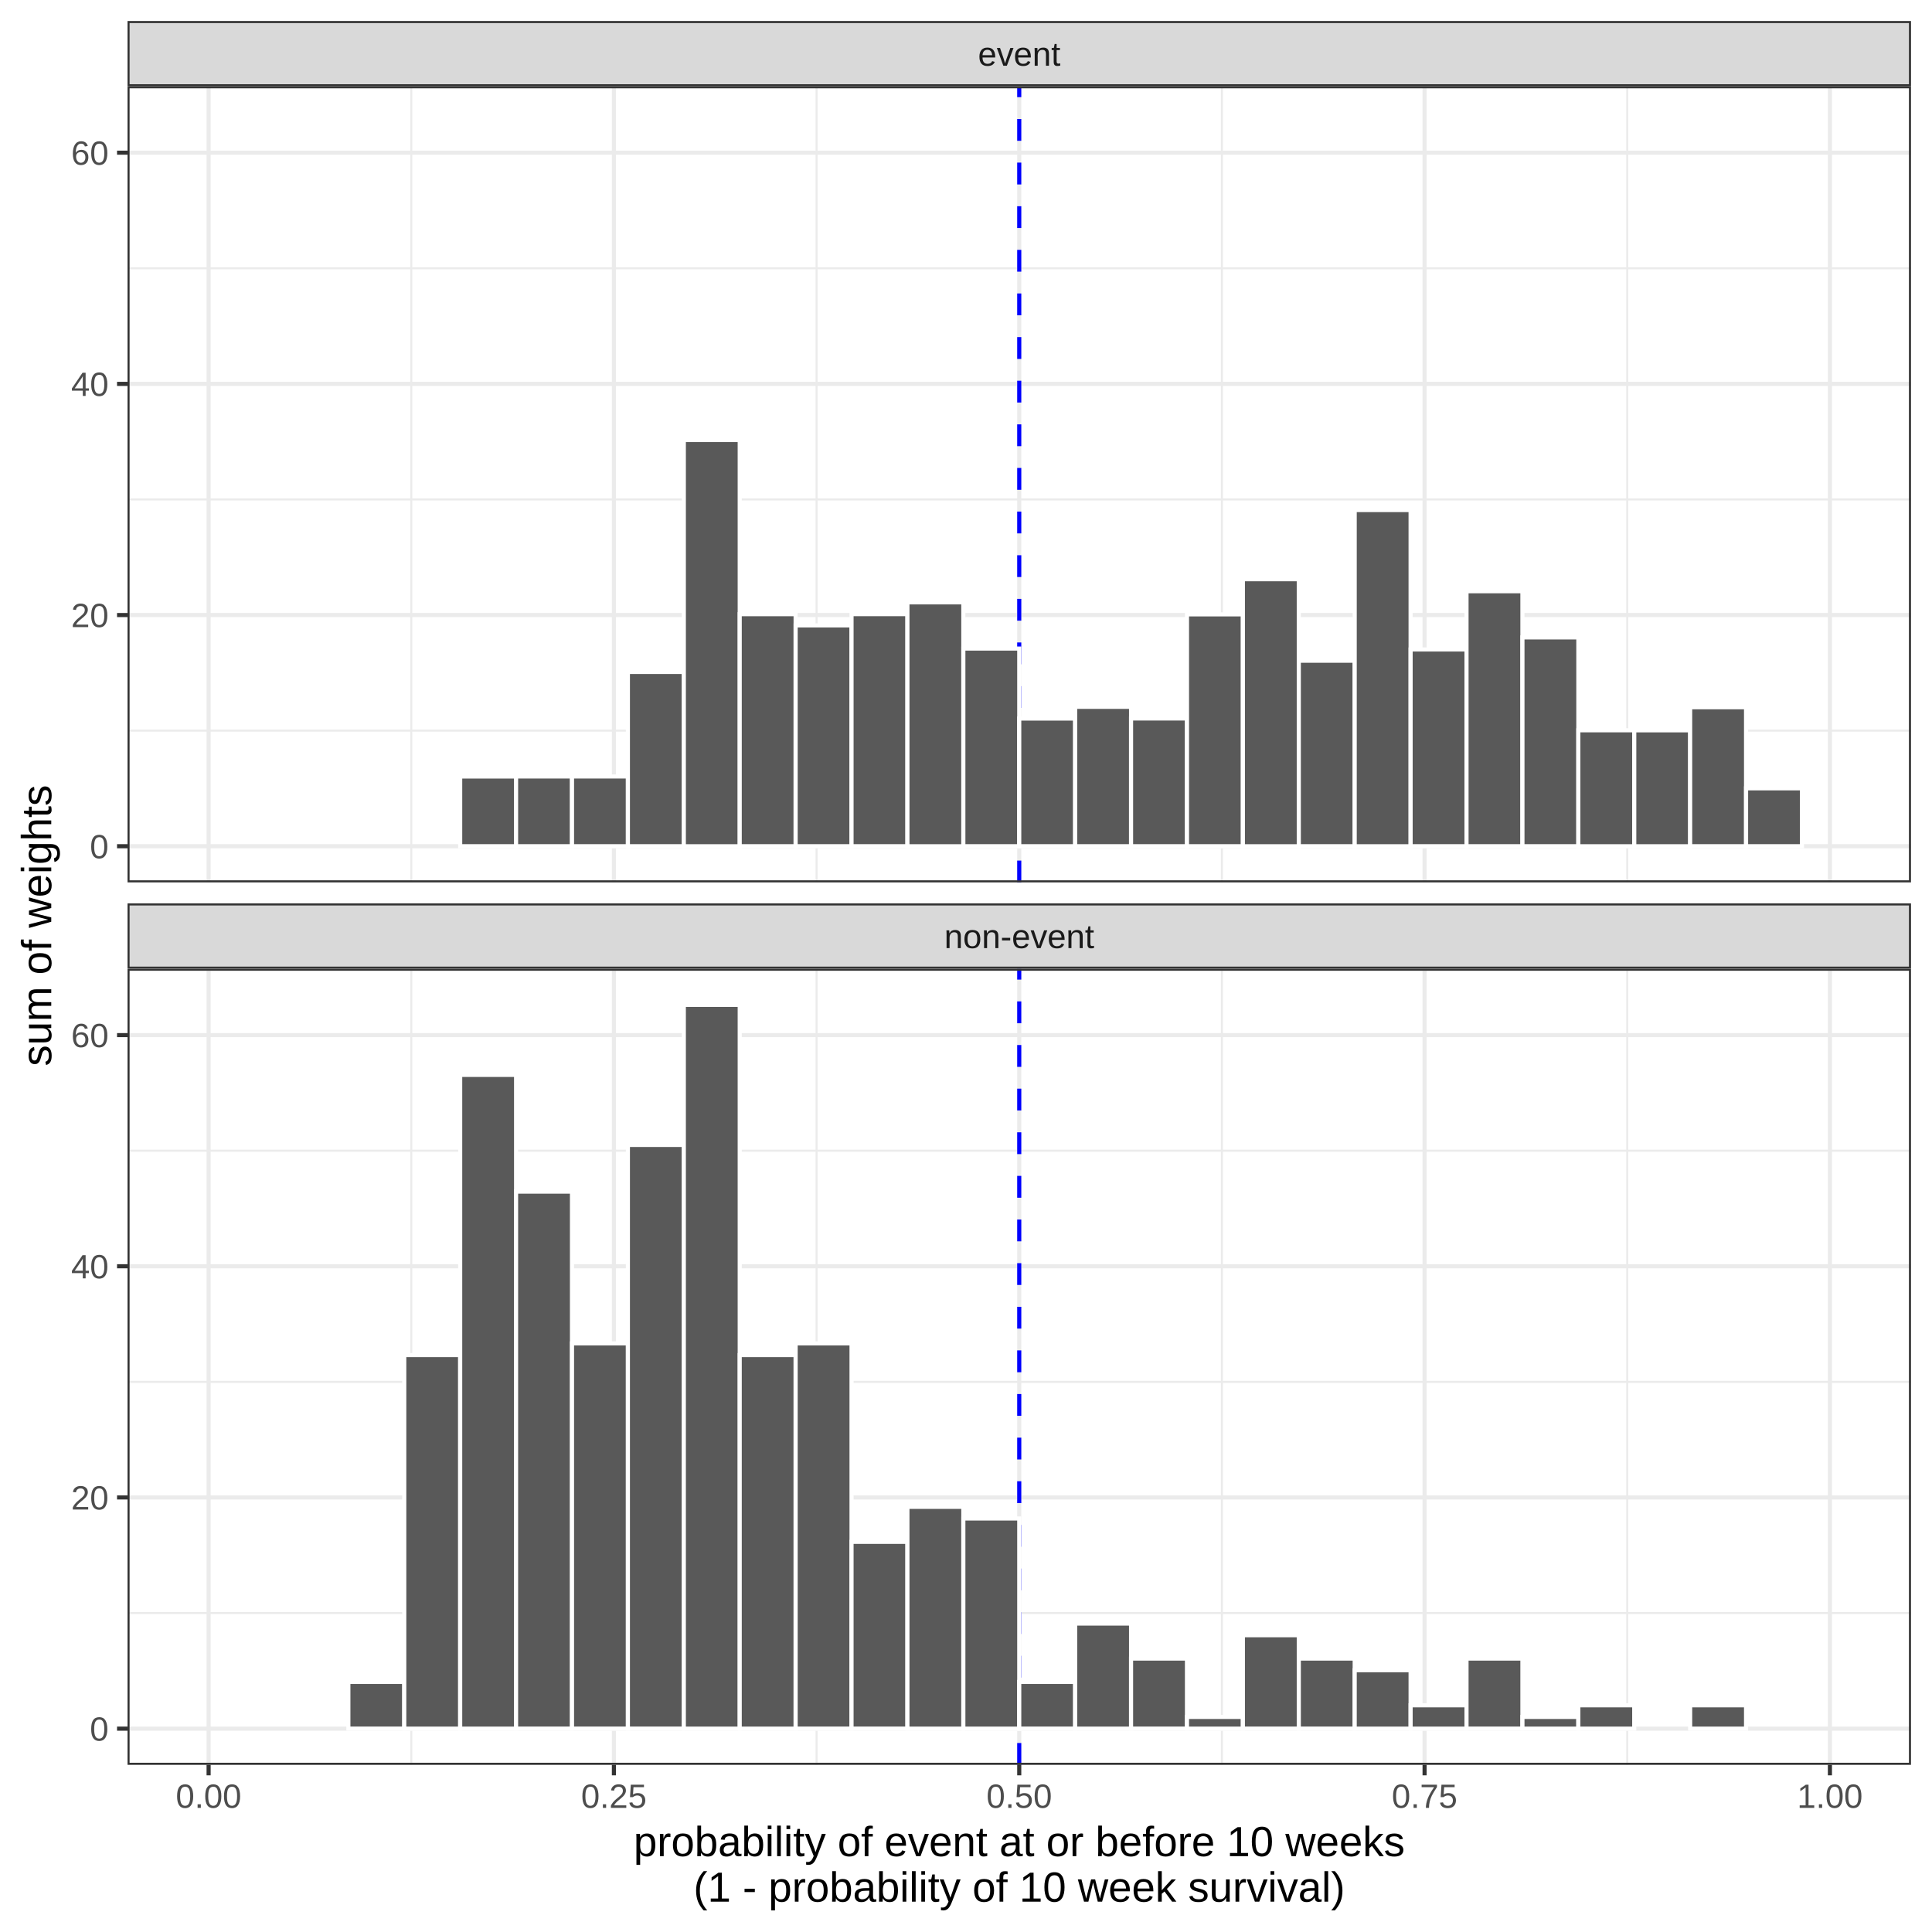
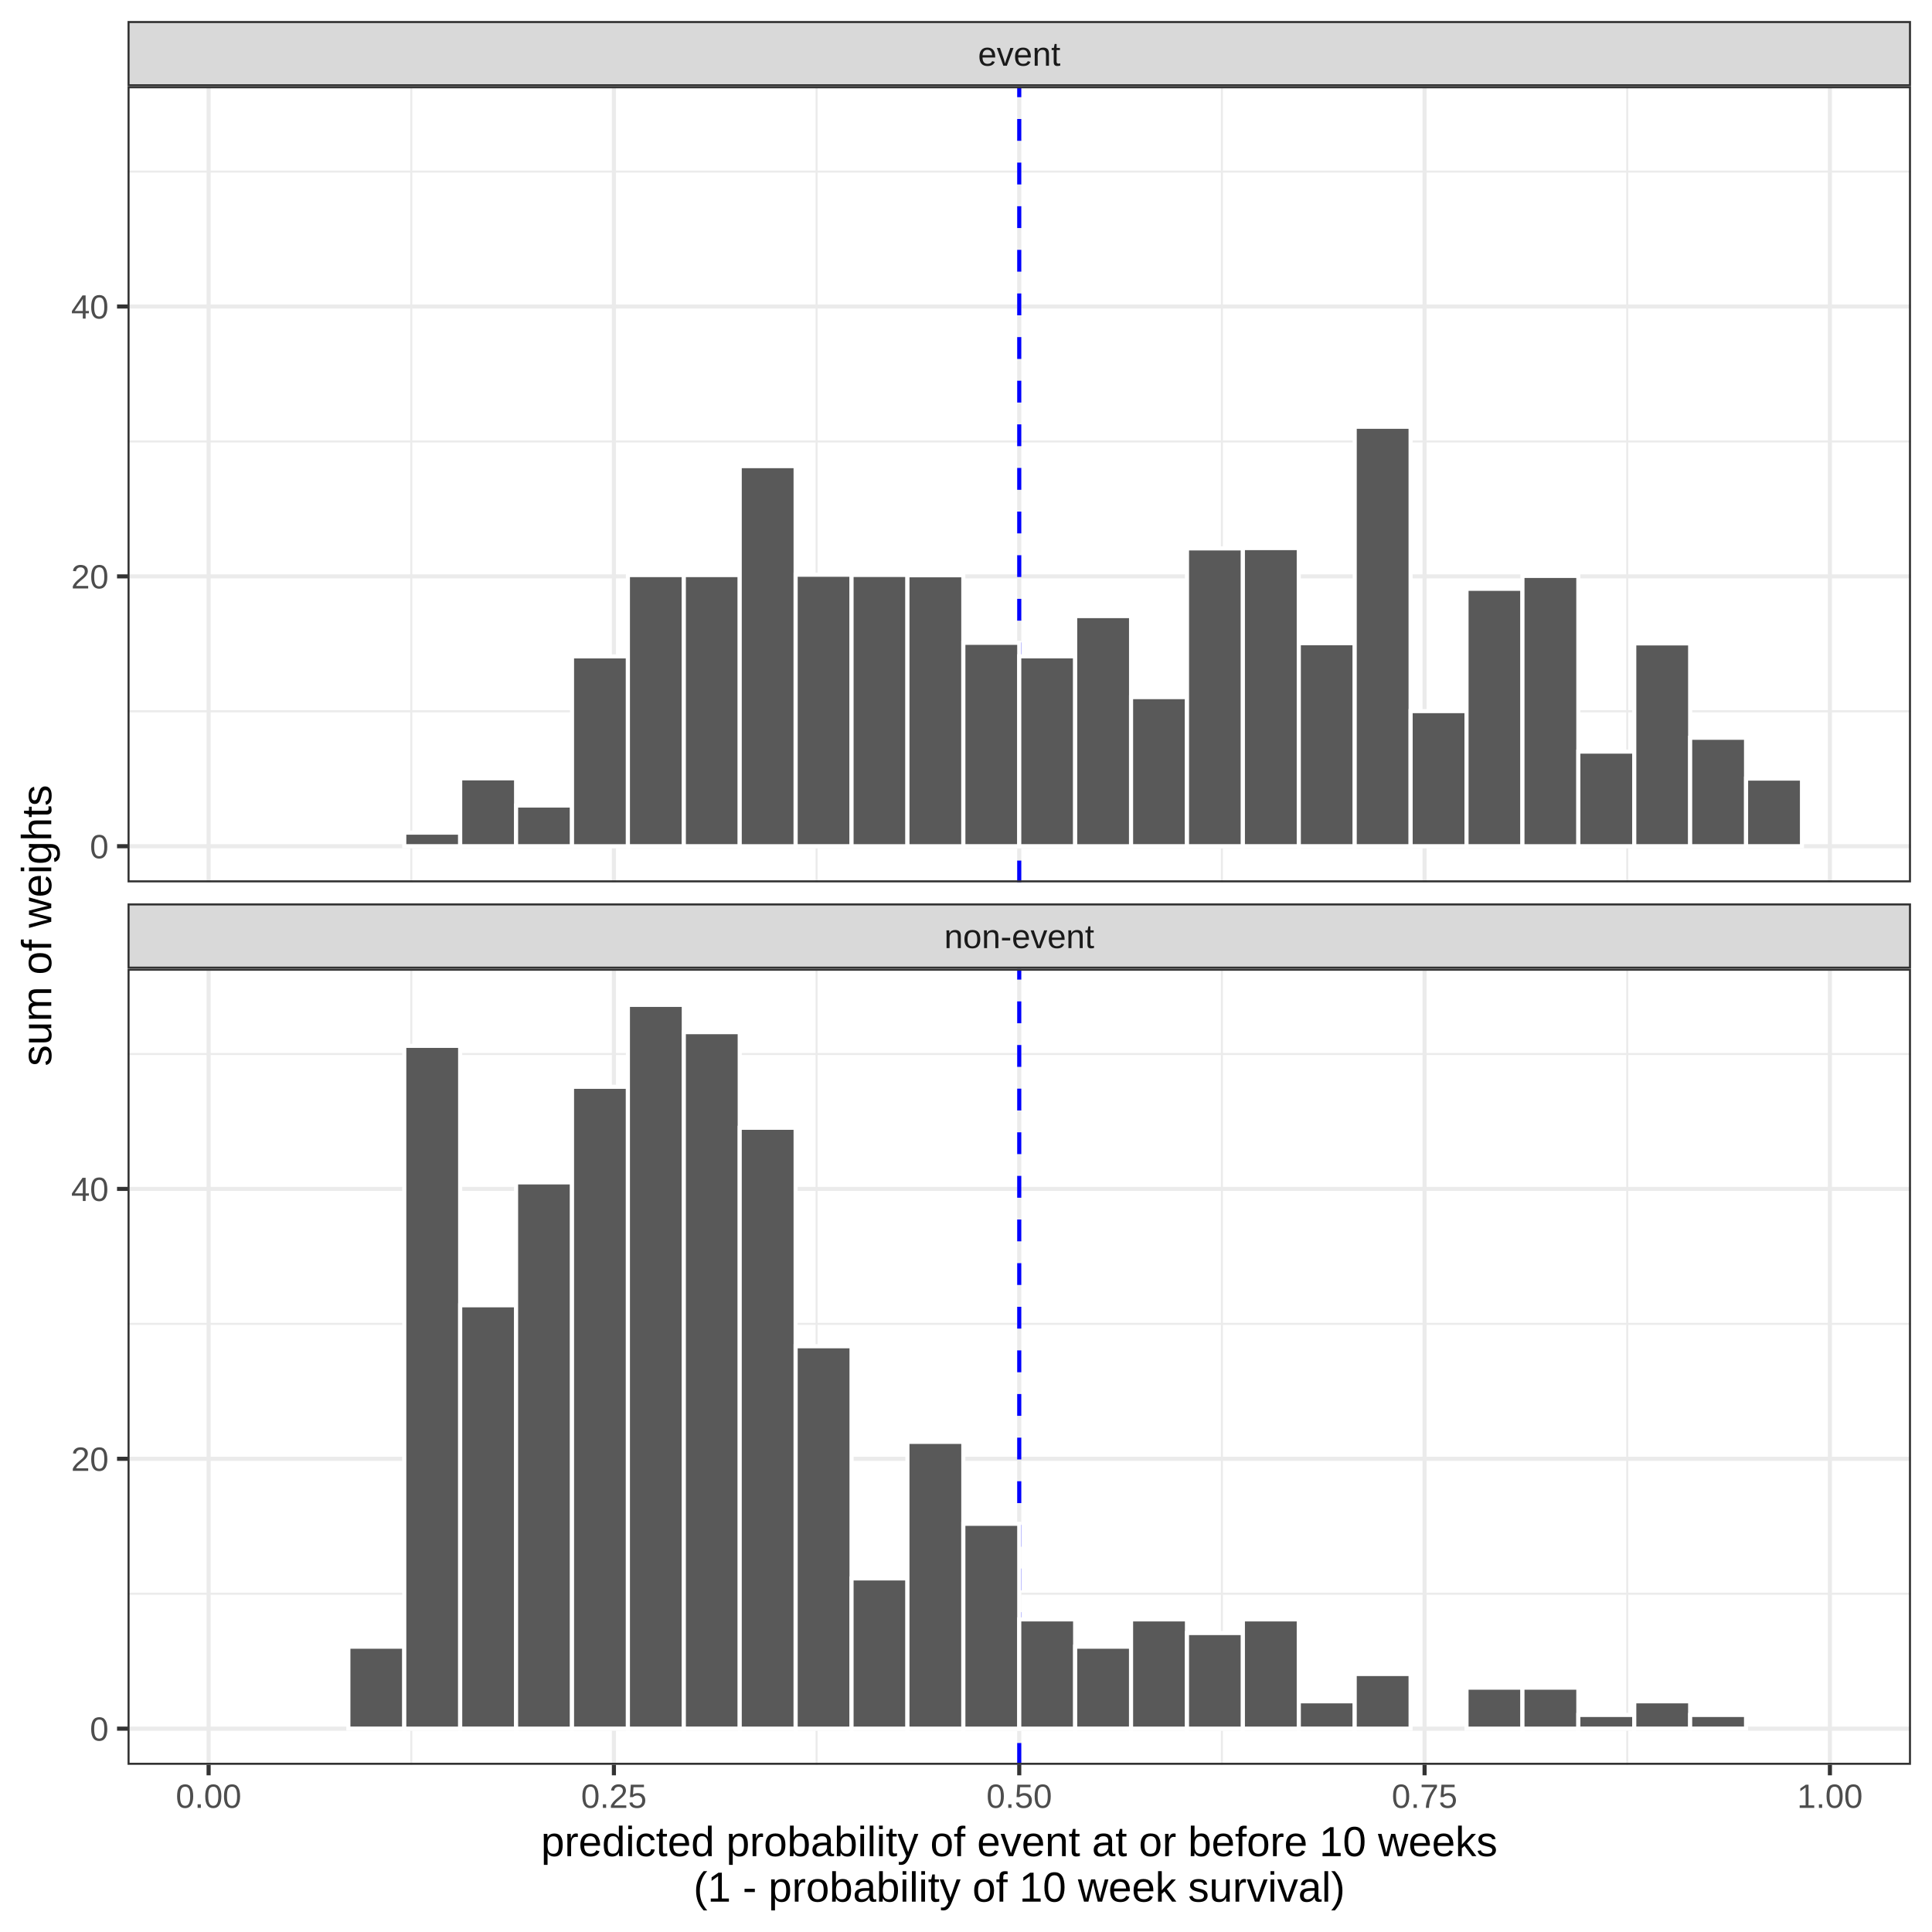
<svg xmlns="http://www.w3.org/2000/svg" class="svglite" width="504.00pt" height="504.00pt" viewBox="0 0 504.00 504.00">
  <defs>
    <style type="text/css">
    .svglite line, .svglite polyline, .svglite polygon, .svglite path, .svglite rect, .svglite circle {
      fill: none;
      stroke: #000000;
      stroke-linecap: round;
      stroke-linejoin: round;
      stroke-miterlimit: 10.00;
    }
    .svglite text {
      white-space: pre;
    }
  </style>
  </defs>
  <rect width="100%" height="100%" style="stroke: none; fill: none;" />
  <defs>
    <clipPath id="cpMC4wMHw1MDQuMDB8MC4wMHw1MDQuMDA=">
      <rect x="0.00" y="0.00" width="504.00" height="504.00" />
    </clipPath>
  </defs>
  <g clip-path="url(#cpMC4wMHw1MDQuMDB8MC4wMHw1MDQuMDA=)">
    <rect x="0.00" y="0.00" width="504.00" height="504.00" style="stroke-width: 1.07; stroke: #FFFFFF; fill: #FFFFFF;" />
  </g>
  <defs>
    <clipPath id="cpMzMuMjd8NDk4LjUyfDIyLjUwfDIzMC4xOQ==">
      <rect x="33.27" y="22.50" width="465.25" height="207.69" />
    </clipPath>
  </defs>
  <g clip-path="url(#cpMzMuMjd8NDk4LjUyfDIyLjUwfDIzMC4xOQ==)">
    <rect x="33.27" y="22.50" width="465.25" height="207.69" style="stroke-width: 1.07; stroke: none; fill: #FFFFFF;" />
-     <polyline points="33.27,190.60 498.52,190.60 " style="stroke-width: 0.53; stroke: #EBEBEB; stroke-linecap: butt;" />
-     <polyline points="33.27,130.29 498.52,130.29 " style="stroke-width: 0.53; stroke: #EBEBEB; stroke-linecap: butt;" />
-     <polyline points="33.27,69.99 498.52,69.99 " style="stroke-width: 0.53; stroke: #EBEBEB; stroke-linecap: butt;" />
+     <polyline points="33.27,185.55 498.52,185.55 " style="stroke-width: 0.53; stroke: #EBEBEB; stroke-linecap: butt;" />
+     <polyline points="33.27,115.16 498.52,115.16 " style="stroke-width: 0.53; stroke: #EBEBEB; stroke-linecap: butt;" />
+     <polyline points="33.27,44.76 498.52,44.76 " style="stroke-width: 0.53; stroke: #EBEBEB; stroke-linecap: butt;" />
    <polyline points="107.29,230.19 107.29,22.50 " style="stroke-width: 0.53; stroke: #EBEBEB; stroke-linecap: butt;" />
    <polyline points="213.02,230.19 213.02,22.50 " style="stroke-width: 0.53; stroke: #EBEBEB; stroke-linecap: butt;" />
    <polyline points="318.76,230.19 318.76,22.50 " style="stroke-width: 0.53; stroke: #EBEBEB; stroke-linecap: butt;" />
    <polyline points="424.50,230.19 424.50,22.50 " style="stroke-width: 0.53; stroke: #EBEBEB; stroke-linecap: butt;" />
    <polyline points="33.27,220.75 498.52,220.75 " style="stroke-width: 1.07; stroke: #EBEBEB; stroke-linecap: butt;" />
-     <polyline points="33.27,160.45 498.52,160.45 " style="stroke-width: 1.07; stroke: #EBEBEB; stroke-linecap: butt;" />
-     <polyline points="33.27,100.14 498.52,100.14 " style="stroke-width: 1.07; stroke: #EBEBEB; stroke-linecap: butt;" />
-     <polyline points="33.27,39.83 498.52,39.83 " style="stroke-width: 1.07; stroke: #EBEBEB; stroke-linecap: butt;" />
+     <polyline points="33.27,150.36 498.52,150.36 " style="stroke-width: 1.07; stroke: #EBEBEB; stroke-linecap: butt;" />
+     <polyline points="33.27,79.96 498.52,79.96 " style="stroke-width: 1.07; stroke: #EBEBEB; stroke-linecap: butt;" />
    <polyline points="54.42,230.19 54.42,22.50 " style="stroke-width: 1.07; stroke: #EBEBEB; stroke-linecap: butt;" />
    <polyline points="160.15,230.19 160.15,22.50 " style="stroke-width: 1.07; stroke: #EBEBEB; stroke-linecap: butt;" />
    <polyline points="265.89,230.19 265.89,22.50 " style="stroke-width: 1.07; stroke: #EBEBEB; stroke-linecap: butt;" />
    <polyline points="371.63,230.19 371.63,22.50 " style="stroke-width: 1.07; stroke: #EBEBEB; stroke-linecap: butt;" />
    <polyline points="477.37,230.19 477.37,22.50 " style="stroke-width: 1.07; stroke: #EBEBEB; stroke-linecap: butt;" />
    <line x1="265.89" y1="230.19" x2="265.89" y2="22.50" style="stroke-width: 1.07; stroke: #0000FF; stroke-dasharray: 5.69,5.69; stroke-linecap: butt;" />
    <rect x="61.71" y="220.75" width="14.58" height="0.00" style="stroke-width: 1.07; stroke: #FFFFFF; stroke-linecap: butt; stroke-linejoin: miter; fill: #595959;" />
    <rect x="76.29" y="220.75" width="14.58" height="0.00" style="stroke-width: 1.07; stroke: #FFFFFF; stroke-linecap: butt; stroke-linejoin: miter; fill: #595959;" />
    <rect x="90.88" y="220.75" width="14.58" height="0.00" style="stroke-width: 1.07; stroke: #FFFFFF; stroke-linecap: butt; stroke-linejoin: miter; fill: #595959;" />
-     <rect x="105.46" y="220.75" width="14.58" height="0.00" style="stroke-width: 1.07; stroke: #FFFFFF; stroke-linecap: butt; stroke-linejoin: miter; fill: #595959;" />
-     <rect x="120.05" y="202.57" width="14.58" height="18.18" style="stroke-width: 1.07; stroke: #FFFFFF; stroke-linecap: butt; stroke-linejoin: miter; fill: #595959;" />
-     <rect x="134.63" y="202.56" width="14.58" height="18.19" style="stroke-width: 1.07; stroke: #FFFFFF; stroke-linecap: butt; stroke-linejoin: miter; fill: #595959;" />
-     <rect x="149.22" y="202.56" width="14.58" height="18.19" style="stroke-width: 1.07; stroke: #FFFFFF; stroke-linecap: butt; stroke-linejoin: miter; fill: #595959;" />
-     <rect x="163.80" y="175.29" width="14.58" height="45.46" style="stroke-width: 1.07; stroke: #FFFFFF; stroke-linecap: butt; stroke-linejoin: miter; fill: #595959;" />
-     <rect x="178.39" y="114.79" width="14.58" height="105.97" style="stroke-width: 1.07; stroke: #FFFFFF; stroke-linecap: butt; stroke-linejoin: miter; fill: #595959;" />
-     <rect x="192.97" y="160.22" width="14.58" height="60.53" style="stroke-width: 1.07; stroke: #FFFFFF; stroke-linecap: butt; stroke-linejoin: miter; fill: #595959;" />
-     <rect x="207.56" y="163.15" width="14.58" height="57.60" style="stroke-width: 1.07; stroke: #FFFFFF; stroke-linecap: butt; stroke-linejoin: miter; fill: #595959;" />
-     <rect x="222.14" y="160.21" width="14.58" height="60.54" style="stroke-width: 1.07; stroke: #FFFFFF; stroke-linecap: butt; stroke-linejoin: miter; fill: #595959;" />
-     <rect x="236.72" y="157.14" width="14.58" height="63.62" style="stroke-width: 1.07; stroke: #FFFFFF; stroke-linecap: butt; stroke-linejoin: miter; fill: #595959;" />
-     <rect x="251.31" y="169.19" width="14.58" height="51.56" style="stroke-width: 1.07; stroke: #FFFFFF; stroke-linecap: butt; stroke-linejoin: miter; fill: #595959;" />
-     <rect x="265.89" y="187.45" width="14.58" height="33.30" style="stroke-width: 1.07; stroke: #FFFFFF; stroke-linecap: butt; stroke-linejoin: miter; fill: #595959;" />
-     <rect x="280.48" y="184.39" width="14.58" height="36.36" style="stroke-width: 1.07; stroke: #FFFFFF; stroke-linecap: butt; stroke-linejoin: miter; fill: #595959;" />
-     <rect x="295.06" y="187.43" width="14.58" height="33.32" style="stroke-width: 1.07; stroke: #FFFFFF; stroke-linecap: butt; stroke-linejoin: miter; fill: #595959;" />
-     <rect x="309.65" y="160.27" width="14.58" height="60.48" style="stroke-width: 1.07; stroke: #FFFFFF; stroke-linecap: butt; stroke-linejoin: miter; fill: #595959;" />
-     <rect x="324.23" y="151.10" width="14.58" height="69.66" style="stroke-width: 1.07; stroke: #FFFFFF; stroke-linecap: butt; stroke-linejoin: miter; fill: #595959;" />
-     <rect x="338.82" y="172.36" width="14.58" height="48.39" style="stroke-width: 1.07; stroke: #FFFFFF; stroke-linecap: butt; stroke-linejoin: miter; fill: #595959;" />
-     <rect x="353.40" y="133.06" width="14.58" height="87.70" style="stroke-width: 1.07; stroke: #FFFFFF; stroke-linecap: butt; stroke-linejoin: miter; fill: #595959;" />
-     <rect x="367.99" y="169.43" width="14.58" height="51.32" style="stroke-width: 1.07; stroke: #FFFFFF; stroke-linecap: butt; stroke-linejoin: miter; fill: #595959;" />
-     <rect x="382.57" y="154.24" width="14.58" height="66.51" style="stroke-width: 1.07; stroke: #FFFFFF; stroke-linecap: butt; stroke-linejoin: miter; fill: #595959;" />
-     <rect x="397.16" y="166.28" width="14.58" height="54.47" style="stroke-width: 1.07; stroke: #FFFFFF; stroke-linecap: butt; stroke-linejoin: miter; fill: #595959;" />
-     <rect x="411.74" y="190.51" width="14.58" height="30.25" style="stroke-width: 1.07; stroke: #FFFFFF; stroke-linecap: butt; stroke-linejoin: miter; fill: #595959;" />
-     <rect x="426.33" y="190.52" width="14.58" height="30.24" style="stroke-width: 1.07; stroke: #FFFFFF; stroke-linecap: butt; stroke-linejoin: miter; fill: #595959;" />
-     <rect x="440.91" y="184.50" width="14.58" height="36.25" style="stroke-width: 1.07; stroke: #FFFFFF; stroke-linecap: butt; stroke-linejoin: miter; fill: #595959;" />
-     <rect x="455.50" y="205.65" width="14.58" height="15.10" style="stroke-width: 1.07; stroke: #FFFFFF; stroke-linecap: butt; stroke-linejoin: miter; fill: #595959;" />
+     <rect x="105.46" y="217.21" width="14.58" height="3.54" style="stroke-width: 1.07; stroke: #FFFFFF; stroke-linecap: butt; stroke-linejoin: miter; fill: #595959;" />
+     <rect x="120.05" y="203.04" width="14.58" height="17.71" style="stroke-width: 1.07; stroke: #FFFFFF; stroke-linecap: butt; stroke-linejoin: miter; fill: #595959;" />
+     <rect x="134.63" y="210.14" width="14.58" height="10.61" style="stroke-width: 1.07; stroke: #FFFFFF; stroke-linecap: butt; stroke-linejoin: miter; fill: #595959;" />
+     <rect x="149.22" y="171.23" width="14.58" height="49.53" style="stroke-width: 1.07; stroke: #FFFFFF; stroke-linecap: butt; stroke-linejoin: miter; fill: #595959;" />
+     <rect x="163.80" y="150.02" width="14.58" height="70.73" style="stroke-width: 1.07; stroke: #FFFFFF; stroke-linecap: butt; stroke-linejoin: miter; fill: #595959;" />
+     <rect x="178.39" y="150.02" width="14.58" height="70.73" style="stroke-width: 1.07; stroke: #FFFFFF; stroke-linecap: butt; stroke-linejoin: miter; fill: #595959;" />
+     <rect x="192.97" y="121.60" width="14.58" height="99.16" style="stroke-width: 1.07; stroke: #FFFFFF; stroke-linecap: butt; stroke-linejoin: miter; fill: #595959;" />
+     <rect x="207.56" y="149.93" width="14.58" height="70.82" style="stroke-width: 1.07; stroke: #FFFFFF; stroke-linecap: butt; stroke-linejoin: miter; fill: #595959;" />
+     <rect x="222.14" y="149.99" width="14.58" height="70.77" style="stroke-width: 1.07; stroke: #FFFFFF; stroke-linecap: butt; stroke-linejoin: miter; fill: #595959;" />
+     <rect x="236.72" y="150.07" width="14.58" height="70.69" style="stroke-width: 1.07; stroke: #FFFFFF; stroke-linecap: butt; stroke-linejoin: miter; fill: #595959;" />
+     <rect x="251.31" y="167.69" width="14.58" height="53.06" style="stroke-width: 1.07; stroke: #FFFFFF; stroke-linecap: butt; stroke-linejoin: miter; fill: #595959;" />
+     <rect x="265.89" y="171.22" width="14.58" height="49.53" style="stroke-width: 1.07; stroke: #FFFFFF; stroke-linecap: butt; stroke-linejoin: miter; fill: #595959;" />
+     <rect x="280.48" y="160.72" width="14.58" height="60.04" style="stroke-width: 1.07; stroke: #FFFFFF; stroke-linecap: butt; stroke-linejoin: miter; fill: #595959;" />
+     <rect x="295.06" y="181.86" width="14.58" height="38.89" style="stroke-width: 1.07; stroke: #FFFFFF; stroke-linecap: butt; stroke-linejoin: miter; fill: #595959;" />
+     <rect x="309.65" y="143.06" width="14.58" height="77.69" style="stroke-width: 1.07; stroke: #FFFFFF; stroke-linecap: butt; stroke-linejoin: miter; fill: #595959;" />
+     <rect x="324.23" y="142.98" width="14.58" height="77.77" style="stroke-width: 1.07; stroke: #FFFFFF; stroke-linecap: butt; stroke-linejoin: miter; fill: #595959;" />
+     <rect x="338.82" y="167.79" width="14.58" height="52.96" style="stroke-width: 1.07; stroke: #FFFFFF; stroke-linecap: butt; stroke-linejoin: miter; fill: #595959;" />
+     <rect x="353.40" y="111.33" width="14.58" height="109.42" style="stroke-width: 1.07; stroke: #FFFFFF; stroke-linecap: butt; stroke-linejoin: miter; fill: #595959;" />
+     <rect x="367.99" y="185.51" width="14.58" height="35.24" style="stroke-width: 1.07; stroke: #FFFFFF; stroke-linecap: butt; stroke-linejoin: miter; fill: #595959;" />
+     <rect x="382.57" y="153.60" width="14.58" height="67.15" style="stroke-width: 1.07; stroke: #FFFFFF; stroke-linecap: butt; stroke-linejoin: miter; fill: #595959;" />
+     <rect x="397.16" y="150.24" width="14.58" height="70.52" style="stroke-width: 1.07; stroke: #FFFFFF; stroke-linecap: butt; stroke-linejoin: miter; fill: #595959;" />
+     <rect x="411.74" y="196.07" width="14.58" height="24.68" style="stroke-width: 1.07; stroke: #FFFFFF; stroke-linecap: butt; stroke-linejoin: miter; fill: #595959;" />
+     <rect x="426.33" y="167.84" width="14.58" height="52.91" style="stroke-width: 1.07; stroke: #FFFFFF; stroke-linecap: butt; stroke-linejoin: miter; fill: #595959;" />
+     <rect x="440.91" y="192.46" width="14.58" height="28.29" style="stroke-width: 1.07; stroke: #FFFFFF; stroke-linecap: butt; stroke-linejoin: miter; fill: #595959;" />
+     <rect x="455.50" y="203.11" width="14.58" height="17.64" style="stroke-width: 1.07; stroke: #FFFFFF; stroke-linecap: butt; stroke-linejoin: miter; fill: #595959;" />
    <rect x="33.27" y="22.50" width="465.25" height="207.69" style="stroke-width: 1.07; stroke: #333333;" />
  </g>
  <g clip-path="url(#cpMC4wMHw1MDQuMDB8MC4wMHw1MDQuMDA=)">
</g>
  <defs>
    <clipPath id="cpMzMuMjd8NDk4LjUyfDI1Mi43MHw0NjAuMzk=">
      <rect x="33.27" y="252.70" width="465.25" height="207.69" />
    </clipPath>
  </defs>
  <g clip-path="url(#cpMzMuMjd8NDk4LjUyfDI1Mi43MHw0NjAuMzk=)">
    <rect x="33.27" y="252.70" width="465.25" height="207.69" style="stroke-width: 1.07; stroke: none; fill: #FFFFFF;" />
-     <polyline points="33.27,420.79 498.52,420.79 " style="stroke-width: 0.53; stroke: #EBEBEB; stroke-linecap: butt;" />
-     <polyline points="33.27,360.49 498.52,360.49 " style="stroke-width: 0.53; stroke: #EBEBEB; stroke-linecap: butt;" />
-     <polyline points="33.27,300.18 498.52,300.18 " style="stroke-width: 0.53; stroke: #EBEBEB; stroke-linecap: butt;" />
+     <polyline points="33.27,415.75 498.52,415.75 " style="stroke-width: 0.53; stroke: #EBEBEB; stroke-linecap: butt;" />
+     <polyline points="33.27,345.35 498.52,345.35 " style="stroke-width: 0.53; stroke: #EBEBEB; stroke-linecap: butt;" />
+     <polyline points="33.27,274.95 498.52,274.95 " style="stroke-width: 0.53; stroke: #EBEBEB; stroke-linecap: butt;" />
    <polyline points="107.29,460.39 107.29,252.70 " style="stroke-width: 0.53; stroke: #EBEBEB; stroke-linecap: butt;" />
    <polyline points="213.02,460.39 213.02,252.70 " style="stroke-width: 0.53; stroke: #EBEBEB; stroke-linecap: butt;" />
    <polyline points="318.76,460.39 318.76,252.70 " style="stroke-width: 0.53; stroke: #EBEBEB; stroke-linecap: butt;" />
    <polyline points="424.50,460.39 424.50,252.70 " style="stroke-width: 0.53; stroke: #EBEBEB; stroke-linecap: butt;" />
    <polyline points="33.27,450.95 498.52,450.95 " style="stroke-width: 1.07; stroke: #EBEBEB; stroke-linecap: butt;" />
-     <polyline points="33.27,390.64 498.52,390.64 " style="stroke-width: 1.07; stroke: #EBEBEB; stroke-linecap: butt;" />
-     <polyline points="33.27,330.33 498.52,330.33 " style="stroke-width: 1.07; stroke: #EBEBEB; stroke-linecap: butt;" />
-     <polyline points="33.27,270.03 498.52,270.03 " style="stroke-width: 1.07; stroke: #EBEBEB; stroke-linecap: butt;" />
+     <polyline points="33.27,380.55 498.52,380.55 " style="stroke-width: 1.07; stroke: #EBEBEB; stroke-linecap: butt;" />
+     <polyline points="33.27,310.15 498.52,310.15 " style="stroke-width: 1.07; stroke: #EBEBEB; stroke-linecap: butt;" />
    <polyline points="54.42,460.39 54.42,252.70 " style="stroke-width: 1.07; stroke: #EBEBEB; stroke-linecap: butt;" />
    <polyline points="160.15,460.39 160.15,252.70 " style="stroke-width: 1.07; stroke: #EBEBEB; stroke-linecap: butt;" />
    <polyline points="265.89,460.39 265.89,252.70 " style="stroke-width: 1.07; stroke: #EBEBEB; stroke-linecap: butt;" />
    <polyline points="371.63,460.39 371.63,252.70 " style="stroke-width: 1.07; stroke: #EBEBEB; stroke-linecap: butt;" />
    <polyline points="477.37,460.39 477.37,252.70 " style="stroke-width: 1.07; stroke: #EBEBEB; stroke-linecap: butt;" />
    <line x1="265.89" y1="460.39" x2="265.89" y2="252.70" style="stroke-width: 1.07; stroke: #0000FF; stroke-dasharray: 5.69,5.69; stroke-linecap: butt;" />
    <rect x="61.71" y="450.95" width="14.58" height="0.00" style="stroke-width: 1.07; stroke: #FFFFFF; stroke-linecap: butt; stroke-linejoin: miter; fill: #595959;" />
    <rect x="76.29" y="450.95" width="14.58" height="0.00" style="stroke-width: 1.07; stroke: #FFFFFF; stroke-linecap: butt; stroke-linejoin: miter; fill: #595959;" />
-     <rect x="90.88" y="438.76" width="14.58" height="12.18" style="stroke-width: 1.07; stroke: #FFFFFF; stroke-linecap: butt; stroke-linejoin: miter; fill: #595959;" />
-     <rect x="105.46" y="353.50" width="14.58" height="97.45" style="stroke-width: 1.07; stroke: #FFFFFF; stroke-linecap: butt; stroke-linejoin: miter; fill: #595959;" />
-     <rect x="120.05" y="280.41" width="14.58" height="170.54" style="stroke-width: 1.07; stroke: #FFFFFF; stroke-linecap: butt; stroke-linejoin: miter; fill: #595959;" />
-     <rect x="134.63" y="310.86" width="14.58" height="140.08" style="stroke-width: 1.07; stroke: #FFFFFF; stroke-linecap: butt; stroke-linejoin: miter; fill: #595959;" />
-     <rect x="149.22" y="350.45" width="14.58" height="100.49" style="stroke-width: 1.07; stroke: #FFFFFF; stroke-linecap: butt; stroke-linejoin: miter; fill: #595959;" />
-     <rect x="163.80" y="298.68" width="14.58" height="152.26" style="stroke-width: 1.07; stroke: #FFFFFF; stroke-linecap: butt; stroke-linejoin: miter; fill: #595959;" />
-     <rect x="178.39" y="262.14" width="14.58" height="188.81" style="stroke-width: 1.07; stroke: #FFFFFF; stroke-linecap: butt; stroke-linejoin: miter; fill: #595959;" />
-     <rect x="192.97" y="353.50" width="14.58" height="97.45" style="stroke-width: 1.07; stroke: #FFFFFF; stroke-linecap: butt; stroke-linejoin: miter; fill: #595959;" />
-     <rect x="207.56" y="350.45" width="14.58" height="100.49" style="stroke-width: 1.07; stroke: #FFFFFF; stroke-linecap: butt; stroke-linejoin: miter; fill: #595959;" />
-     <rect x="222.14" y="402.22" width="14.58" height="48.72" style="stroke-width: 1.07; stroke: #FFFFFF; stroke-linecap: butt; stroke-linejoin: miter; fill: #595959;" />
-     <rect x="236.72" y="393.09" width="14.58" height="57.86" style="stroke-width: 1.07; stroke: #FFFFFF; stroke-linecap: butt; stroke-linejoin: miter; fill: #595959;" />
-     <rect x="251.31" y="396.13" width="14.58" height="54.82" style="stroke-width: 1.07; stroke: #FFFFFF; stroke-linecap: butt; stroke-linejoin: miter; fill: #595959;" />
-     <rect x="265.89" y="438.76" width="14.58" height="12.18" style="stroke-width: 1.07; stroke: #FFFFFF; stroke-linecap: butt; stroke-linejoin: miter; fill: #595959;" />
-     <rect x="280.48" y="423.54" width="14.58" height="27.41" style="stroke-width: 1.07; stroke: #FFFFFF; stroke-linecap: butt; stroke-linejoin: miter; fill: #595959;" />
-     <rect x="295.06" y="432.67" width="14.58" height="18.27" style="stroke-width: 1.07; stroke: #FFFFFF; stroke-linecap: butt; stroke-linejoin: miter; fill: #595959;" />
-     <rect x="309.65" y="447.90" width="14.58" height="3.05" style="stroke-width: 1.07; stroke: #FFFFFF; stroke-linecap: butt; stroke-linejoin: miter; fill: #595959;" />
-     <rect x="324.23" y="426.58" width="14.58" height="24.36" style="stroke-width: 1.07; stroke: #FFFFFF; stroke-linecap: butt; stroke-linejoin: miter; fill: #595959;" />
-     <rect x="338.82" y="432.67" width="14.58" height="18.27" style="stroke-width: 1.07; stroke: #FFFFFF; stroke-linecap: butt; stroke-linejoin: miter; fill: #595959;" />
-     <rect x="353.40" y="435.72" width="14.58" height="15.23" style="stroke-width: 1.07; stroke: #FFFFFF; stroke-linecap: butt; stroke-linejoin: miter; fill: #595959;" />
-     <rect x="367.99" y="444.86" width="14.58" height="6.09" style="stroke-width: 1.07; stroke: #FFFFFF; stroke-linecap: butt; stroke-linejoin: miter; fill: #595959;" />
-     <rect x="382.57" y="432.67" width="14.58" height="18.27" style="stroke-width: 1.07; stroke: #FFFFFF; stroke-linecap: butt; stroke-linejoin: miter; fill: #595959;" />
-     <rect x="397.16" y="447.90" width="14.58" height="3.05" style="stroke-width: 1.07; stroke: #FFFFFF; stroke-linecap: butt; stroke-linejoin: miter; fill: #595959;" />
-     <rect x="411.74" y="444.86" width="14.58" height="6.09" style="stroke-width: 1.07; stroke: #FFFFFF; stroke-linecap: butt; stroke-linejoin: miter; fill: #595959;" />
-     <rect x="426.33" y="450.95" width="14.58" height="0.00" style="stroke-width: 1.07; stroke: #FFFFFF; stroke-linecap: butt; stroke-linejoin: miter; fill: #595959;" />
-     <rect x="440.91" y="444.86" width="14.58" height="6.09" style="stroke-width: 1.07; stroke: #FFFFFF; stroke-linecap: butt; stroke-linejoin: miter; fill: #595959;" />
+     <rect x="90.88" y="429.57" width="14.58" height="21.37" style="stroke-width: 1.07; stroke: #FFFFFF; stroke-linecap: butt; stroke-linejoin: miter; fill: #595959;" />
+     <rect x="105.46" y="272.83" width="14.58" height="178.12" style="stroke-width: 1.07; stroke: #FFFFFF; stroke-linecap: butt; stroke-linejoin: miter; fill: #595959;" />
+     <rect x="120.05" y="340.51" width="14.58" height="110.43" style="stroke-width: 1.07; stroke: #FFFFFF; stroke-linecap: butt; stroke-linejoin: miter; fill: #595959;" />
+     <rect x="134.63" y="308.45" width="14.58" height="142.50" style="stroke-width: 1.07; stroke: #FFFFFF; stroke-linecap: butt; stroke-linejoin: miter; fill: #595959;" />
+     <rect x="149.22" y="283.51" width="14.58" height="167.43" style="stroke-width: 1.07; stroke: #FFFFFF; stroke-linecap: butt; stroke-linejoin: miter; fill: #595959;" />
+     <rect x="163.80" y="262.14" width="14.58" height="188.81" style="stroke-width: 1.07; stroke: #FFFFFF; stroke-linecap: butt; stroke-linejoin: miter; fill: #595959;" />
+     <rect x="178.39" y="269.26" width="14.58" height="181.68" style="stroke-width: 1.07; stroke: #FFFFFF; stroke-linecap: butt; stroke-linejoin: miter; fill: #595959;" />
+     <rect x="192.97" y="294.20" width="14.58" height="156.75" style="stroke-width: 1.07; stroke: #FFFFFF; stroke-linecap: butt; stroke-linejoin: miter; fill: #595959;" />
+     <rect x="207.56" y="351.20" width="14.58" height="99.75" style="stroke-width: 1.07; stroke: #FFFFFF; stroke-linecap: butt; stroke-linejoin: miter; fill: #595959;" />
+     <rect x="222.14" y="411.76" width="14.58" height="39.19" style="stroke-width: 1.07; stroke: #FFFFFF; stroke-linecap: butt; stroke-linejoin: miter; fill: #595959;" />
+     <rect x="236.72" y="376.14" width="14.58" height="74.81" style="stroke-width: 1.07; stroke: #FFFFFF; stroke-linecap: butt; stroke-linejoin: miter; fill: #595959;" />
+     <rect x="251.31" y="397.51" width="14.58" height="53.44" style="stroke-width: 1.07; stroke: #FFFFFF; stroke-linecap: butt; stroke-linejoin: miter; fill: #595959;" />
+     <rect x="265.89" y="422.45" width="14.58" height="28.50" style="stroke-width: 1.07; stroke: #FFFFFF; stroke-linecap: butt; stroke-linejoin: miter; fill: #595959;" />
+     <rect x="280.48" y="429.57" width="14.58" height="21.37" style="stroke-width: 1.07; stroke: #FFFFFF; stroke-linecap: butt; stroke-linejoin: miter; fill: #595959;" />
+     <rect x="295.06" y="422.45" width="14.58" height="28.50" style="stroke-width: 1.07; stroke: #FFFFFF; stroke-linecap: butt; stroke-linejoin: miter; fill: #595959;" />
+     <rect x="309.65" y="426.01" width="14.58" height="24.94" style="stroke-width: 1.07; stroke: #FFFFFF; stroke-linecap: butt; stroke-linejoin: miter; fill: #595959;" />
+     <rect x="324.23" y="422.45" width="14.58" height="28.50" style="stroke-width: 1.07; stroke: #FFFFFF; stroke-linecap: butt; stroke-linejoin: miter; fill: #595959;" />
+     <rect x="338.82" y="443.82" width="14.58" height="7.12" style="stroke-width: 1.07; stroke: #FFFFFF; stroke-linecap: butt; stroke-linejoin: miter; fill: #595959;" />
+     <rect x="353.40" y="436.70" width="14.58" height="14.25" style="stroke-width: 1.07; stroke: #FFFFFF; stroke-linecap: butt; stroke-linejoin: miter; fill: #595959;" />
+     <rect x="367.99" y="450.95" width="14.58" height="0.00" style="stroke-width: 1.07; stroke: #FFFFFF; stroke-linecap: butt; stroke-linejoin: miter; fill: #595959;" />
+     <rect x="382.57" y="440.26" width="14.58" height="10.69" style="stroke-width: 1.07; stroke: #FFFFFF; stroke-linecap: butt; stroke-linejoin: miter; fill: #595959;" />
+     <rect x="397.16" y="440.26" width="14.58" height="10.69" style="stroke-width: 1.07; stroke: #FFFFFF; stroke-linecap: butt; stroke-linejoin: miter; fill: #595959;" />
+     <rect x="411.74" y="447.38" width="14.58" height="3.56" style="stroke-width: 1.07; stroke: #FFFFFF; stroke-linecap: butt; stroke-linejoin: miter; fill: #595959;" />
+     <rect x="426.33" y="443.82" width="14.58" height="7.12" style="stroke-width: 1.07; stroke: #FFFFFF; stroke-linecap: butt; stroke-linejoin: miter; fill: #595959;" />
+     <rect x="440.91" y="447.38" width="14.58" height="3.56" style="stroke-width: 1.07; stroke: #FFFFFF; stroke-linecap: butt; stroke-linejoin: miter; fill: #595959;" />
    <rect x="455.50" y="450.95" width="14.58" height="0.00" style="stroke-width: 1.07; stroke: #FFFFFF; stroke-linecap: butt; stroke-linejoin: miter; fill: #595959;" />
    <rect x="33.27" y="252.70" width="465.25" height="207.69" style="stroke-width: 1.07; stroke: #333333;" />
  </g>
  <g clip-path="url(#cpMC4wMHw1MDQuMDB8MC4wMHw1MDQuMDA=)">
</g>
  <defs>
    <clipPath id="cpMzMuMjd8NDk4LjUyfDIzNS42N3wyNTIuNzA=">
      <rect x="33.27" y="235.67" width="465.25" height="17.03" />
    </clipPath>
  </defs>
  <g clip-path="url(#cpMzMuMjd8NDk4LjUyfDIzNS42N3wyNTIuNzA=)">
    <rect x="33.27" y="235.67" width="465.25" height="17.03" style="stroke-width: 1.07; stroke: #333333; fill: #D9D9D9;" />
    <text x="265.89" y="247.34" text-anchor="middle" style="font-size: 8.80px;fill: #1A1A1A; font-family: &quot;Arial&quot;;" textLength="39.15px" lengthAdjust="spacingAndGlyphs">non-event</text>
  </g>
  <g clip-path="url(#cpMC4wMHw1MDQuMDB8MC4wMHw1MDQuMDA=)">
</g>
  <defs>
    <clipPath id="cpMzMuMjd8NDk4LjUyfDUuNDh8MjIuNTA=">
      <rect x="33.27" y="5.48" width="465.25" height="17.03" />
    </clipPath>
  </defs>
  <g clip-path="url(#cpMzMuMjd8NDk4LjUyfDUuNDh8MjIuNTA=)">
    <rect x="33.27" y="5.48" width="465.25" height="17.03" style="stroke-width: 1.07; stroke: #333333; fill: #D9D9D9;" />
    <text x="265.89" y="17.15" text-anchor="middle" style="font-size: 8.80px;fill: #1A1A1A; font-family: &quot;Arial&quot;;" textLength="21.53px" lengthAdjust="spacingAndGlyphs">event</text>
  </g>
  <g clip-path="url(#cpMC4wMHw1MDQuMDB8MC4wMHw1MDQuMDA=)">
    <polyline points="54.42,463.13 54.42,460.39 " style="stroke-width: 1.07; stroke: #333333; stroke-linecap: butt;" />
    <polyline points="160.15,463.13 160.15,460.39 " style="stroke-width: 1.07; stroke: #333333; stroke-linecap: butt;" />
    <polyline points="265.89,463.13 265.89,460.39 " style="stroke-width: 1.07; stroke: #333333; stroke-linecap: butt;" />
    <polyline points="371.63,463.13 371.63,460.39 " style="stroke-width: 1.07; stroke: #333333; stroke-linecap: butt;" />
    <polyline points="477.37,463.13 477.37,460.39 " style="stroke-width: 1.07; stroke: #333333; stroke-linecap: butt;" />
    <text x="54.42" y="471.62" text-anchor="middle" style="font-size: 8.80px;fill: #4D4D4D; font-family: &quot;Arial&quot;;" textLength="17.13px" lengthAdjust="spacingAndGlyphs">0.00</text>
    <text x="160.15" y="471.62" text-anchor="middle" style="font-size: 8.80px;fill: #4D4D4D; font-family: &quot;Arial&quot;;" textLength="17.13px" lengthAdjust="spacingAndGlyphs">0.25</text>
    <text x="265.89" y="471.62" text-anchor="middle" style="font-size: 8.80px;fill: #4D4D4D; font-family: &quot;Arial&quot;;" textLength="17.13px" lengthAdjust="spacingAndGlyphs">0.50</text>
    <text x="371.63" y="471.62" text-anchor="middle" style="font-size: 8.80px;fill: #4D4D4D; font-family: &quot;Arial&quot;;" textLength="17.13px" lengthAdjust="spacingAndGlyphs">0.75</text>
    <text x="477.37" y="471.62" text-anchor="middle" style="font-size: 8.80px;fill: #4D4D4D; font-family: &quot;Arial&quot;;" textLength="17.13px" lengthAdjust="spacingAndGlyphs">1.00</text>
    <text x="28.34" y="223.91" text-anchor="end" style="font-size: 8.80px;fill: #4D4D4D; font-family: &quot;Arial&quot;;" textLength="4.90px" lengthAdjust="spacingAndGlyphs">0</text>
-     <text x="28.34" y="163.60" text-anchor="end" style="font-size: 8.80px;fill: #4D4D4D; font-family: &quot;Arial&quot;;" textLength="9.79px" lengthAdjust="spacingAndGlyphs">20</text>
-     <text x="28.34" y="103.29" text-anchor="end" style="font-size: 8.80px;fill: #4D4D4D; font-family: &quot;Arial&quot;;" textLength="9.79px" lengthAdjust="spacingAndGlyphs">40</text>
-     <text x="28.34" y="42.99" text-anchor="end" style="font-size: 8.80px;fill: #4D4D4D; font-family: &quot;Arial&quot;;" textLength="9.79px" lengthAdjust="spacingAndGlyphs">60</text>
+     <text x="28.34" y="153.51" text-anchor="end" style="font-size: 8.80px;fill: #4D4D4D; font-family: &quot;Arial&quot;;" textLength="9.79px" lengthAdjust="spacingAndGlyphs">20</text>
+     <text x="28.34" y="83.11" text-anchor="end" style="font-size: 8.80px;fill: #4D4D4D; font-family: &quot;Arial&quot;;" textLength="9.79px" lengthAdjust="spacingAndGlyphs">40</text>
    <polyline points="30.53,220.75 33.27,220.75 " style="stroke-width: 1.07; stroke: #333333; stroke-linecap: butt;" />
-     <polyline points="30.53,160.45 33.27,160.45 " style="stroke-width: 1.07; stroke: #333333; stroke-linecap: butt;" />
-     <polyline points="30.53,100.14 33.27,100.14 " style="stroke-width: 1.07; stroke: #333333; stroke-linecap: butt;" />
-     <polyline points="30.53,39.83 33.27,39.83 " style="stroke-width: 1.07; stroke: #333333; stroke-linecap: butt;" />
+     <polyline points="30.53,150.36 33.27,150.36 " style="stroke-width: 1.07; stroke: #333333; stroke-linecap: butt;" />
+     <polyline points="30.53,79.96 33.27,79.96 " style="stroke-width: 1.07; stroke: #333333; stroke-linecap: butt;" />
    <text x="28.34" y="454.10" text-anchor="end" style="font-size: 8.80px;fill: #4D4D4D; font-family: &quot;Arial&quot;;" textLength="4.90px" lengthAdjust="spacingAndGlyphs">0</text>
-     <text x="28.34" y="393.79" text-anchor="end" style="font-size: 8.80px;fill: #4D4D4D; font-family: &quot;Arial&quot;;" textLength="9.79px" lengthAdjust="spacingAndGlyphs">20</text>
-     <text x="28.34" y="333.49" text-anchor="end" style="font-size: 8.80px;fill: #4D4D4D; font-family: &quot;Arial&quot;;" textLength="9.79px" lengthAdjust="spacingAndGlyphs">40</text>
-     <text x="28.34" y="273.18" text-anchor="end" style="font-size: 8.80px;fill: #4D4D4D; font-family: &quot;Arial&quot;;" textLength="9.79px" lengthAdjust="spacingAndGlyphs">60</text>
+     <text x="28.34" y="383.70" text-anchor="end" style="font-size: 8.80px;fill: #4D4D4D; font-family: &quot;Arial&quot;;" textLength="9.79px" lengthAdjust="spacingAndGlyphs">20</text>
+     <text x="28.34" y="313.30" text-anchor="end" style="font-size: 8.80px;fill: #4D4D4D; font-family: &quot;Arial&quot;;" textLength="9.79px" lengthAdjust="spacingAndGlyphs">40</text>
    <polyline points="30.53,450.95 33.27,450.95 " style="stroke-width: 1.07; stroke: #333333; stroke-linecap: butt;" />
-     <polyline points="30.53,390.64 33.27,390.64 " style="stroke-width: 1.07; stroke: #333333; stroke-linecap: butt;" />
-     <polyline points="30.53,330.33 33.27,330.33 " style="stroke-width: 1.07; stroke: #333333; stroke-linecap: butt;" />
-     <polyline points="30.53,270.03 33.27,270.03 " style="stroke-width: 1.07; stroke: #333333; stroke-linecap: butt;" />
-     <text x="265.89" y="484.21" text-anchor="middle" style="font-size: 11.00px; font-family: &quot;Arial&quot;;" textLength="201.18px" lengthAdjust="spacingAndGlyphs">probability of event at or before 10 weeks</text>
+     <polyline points="30.53,380.55 33.27,380.55 " style="stroke-width: 1.07; stroke: #333333; stroke-linecap: butt;" />
+     <polyline points="30.53,310.15 33.27,310.15 " style="stroke-width: 1.07; stroke: #333333; stroke-linecap: butt;" />
+     <text x="265.89" y="484.21" text-anchor="middle" style="font-size: 11.00px; font-family: &quot;Arial&quot;;" textLength="249.49px" lengthAdjust="spacingAndGlyphs">predicted probability of event at or before 10 weeks</text>
    <text x="265.89" y="496.09" text-anchor="middle" style="font-size: 11.00px; font-family: &quot;Arial&quot;;" textLength="169.96px" lengthAdjust="spacingAndGlyphs">(1 - probability of 10 week survival)</text>
    <text transform="translate(13.37,241.45) rotate(-90)" text-anchor="middle" style="font-size: 11.00px; font-family: &quot;Arial&quot;;" textLength="73.36px" lengthAdjust="spacingAndGlyphs">sum of weights</text>
  </g>
</svg>
